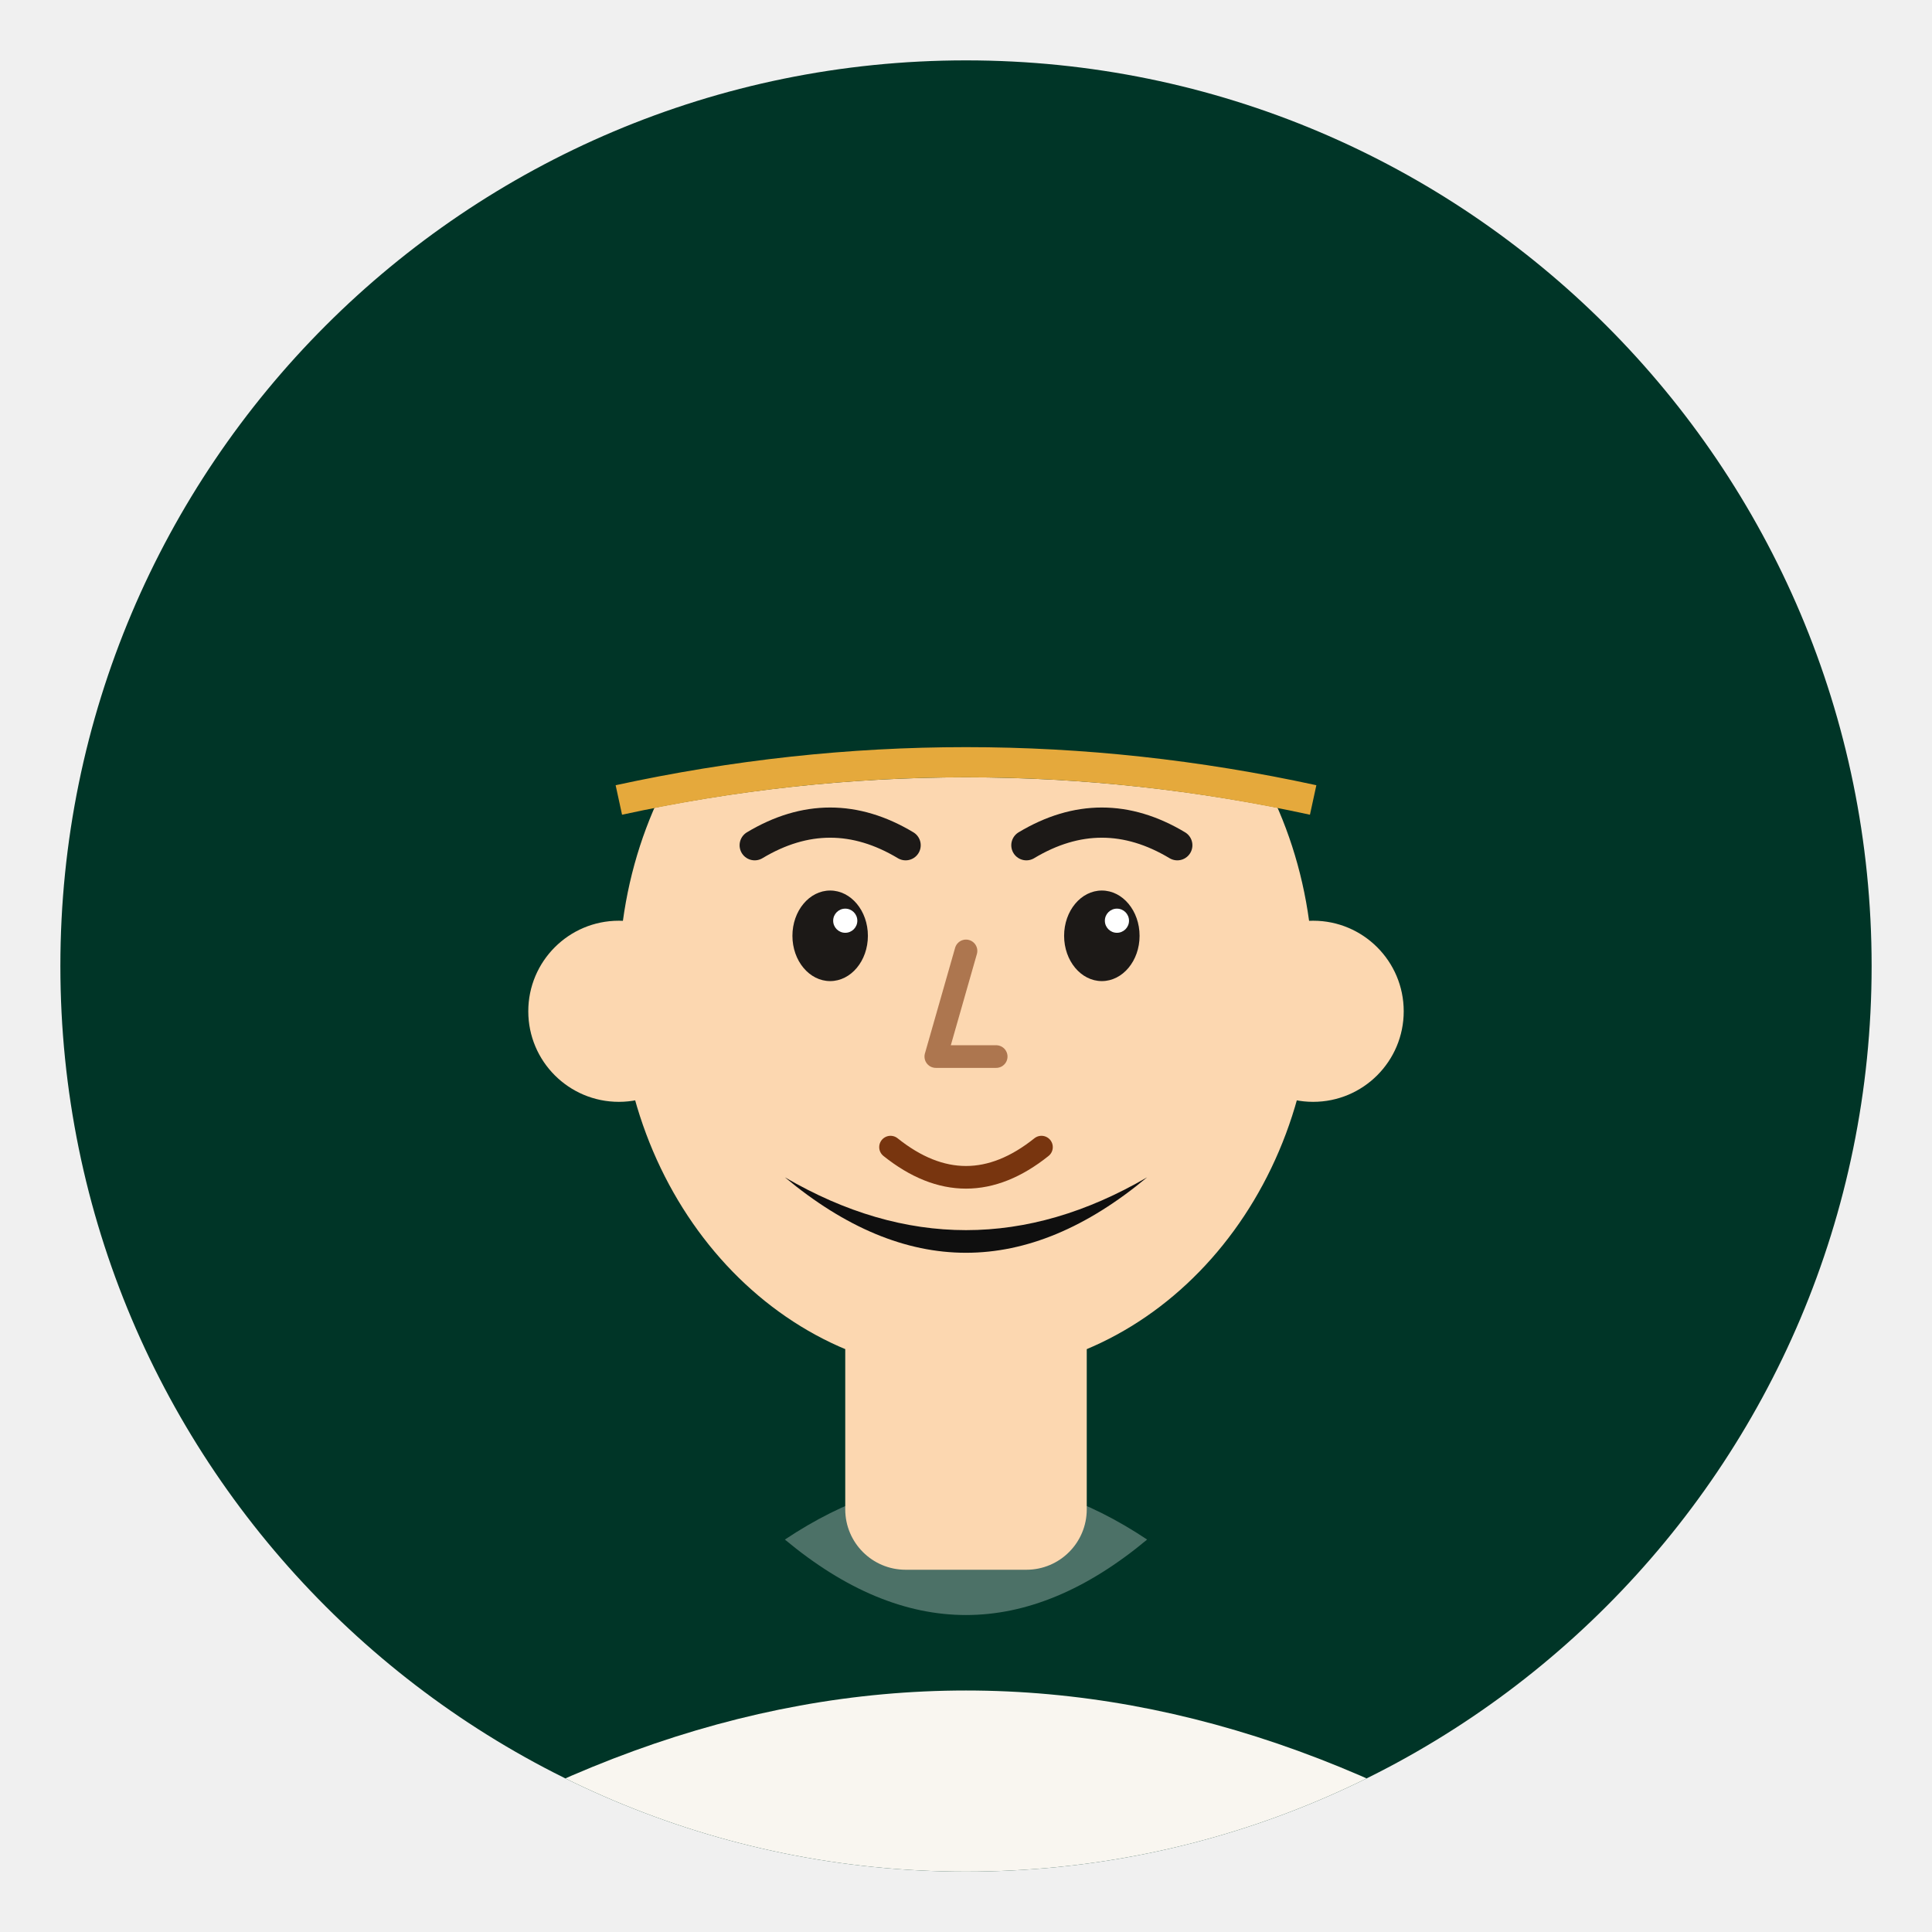
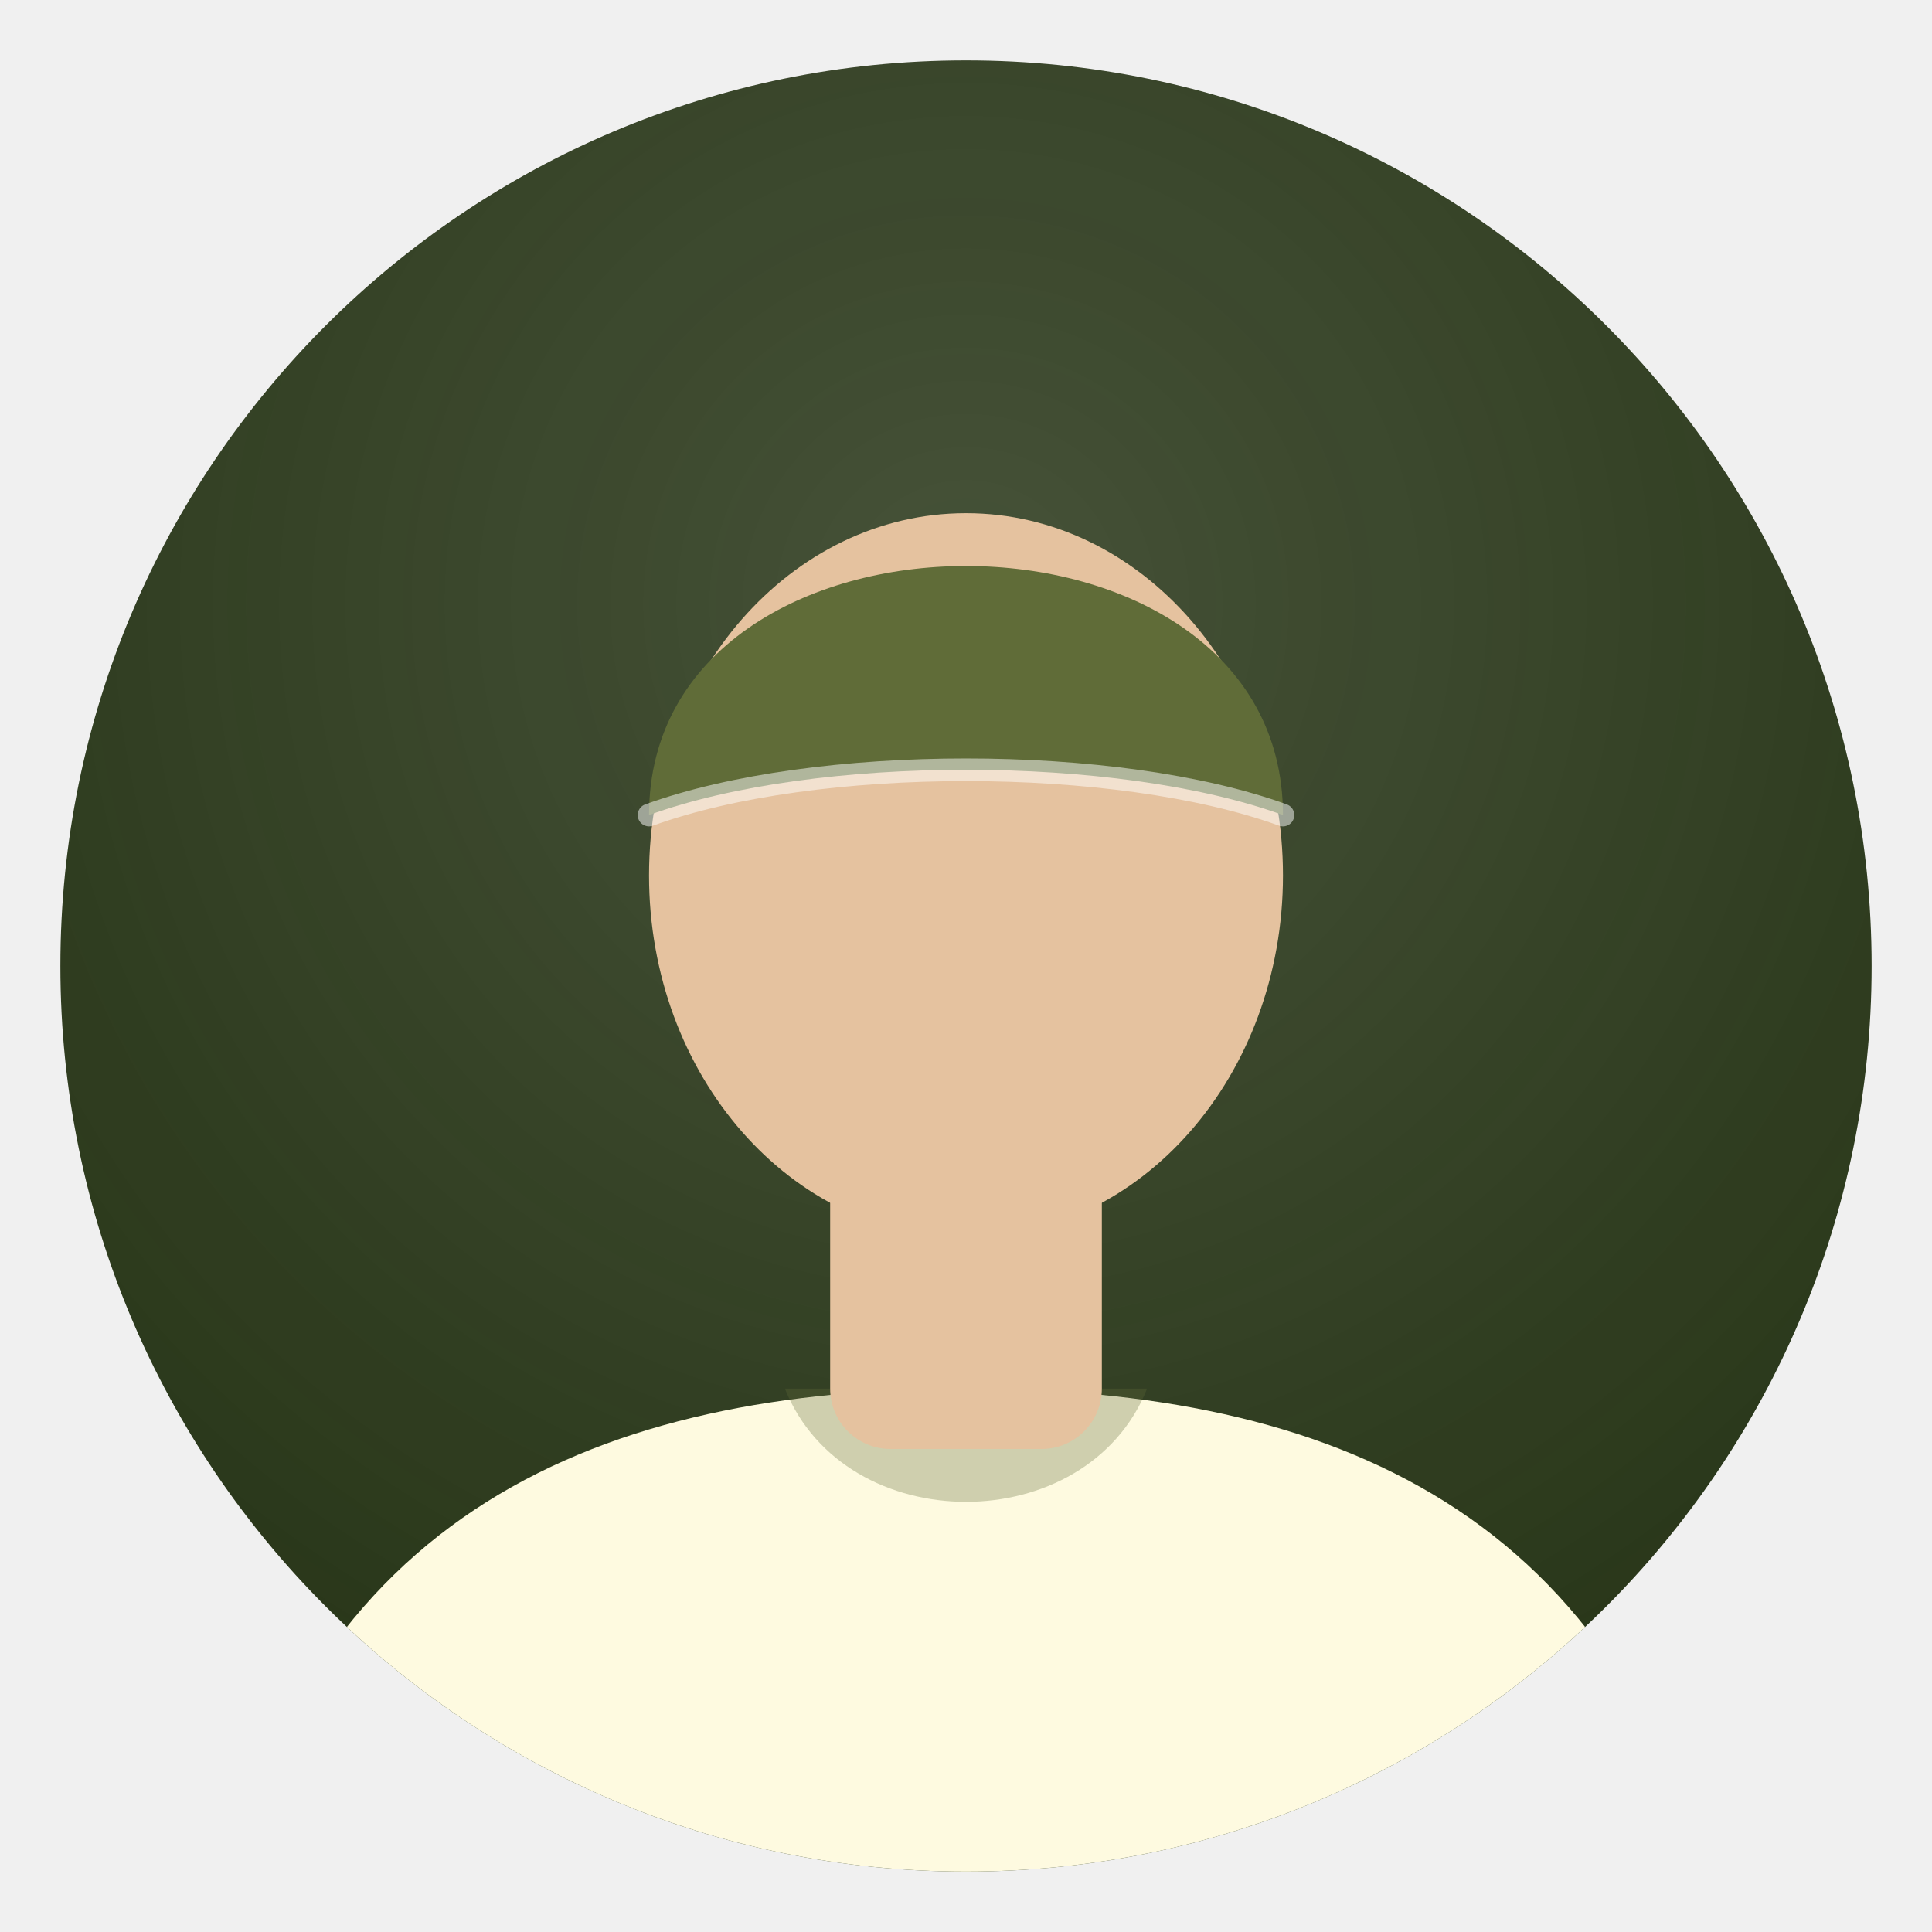
<svg xmlns="http://www.w3.org/2000/svg" viewBox="0 0 128 128" width="128" height="128">
  <defs>
-     <clipPath id="circleClip_m5">
+     <clipPath id="clip_m5">
      <circle cx="64" cy="64" r="60" />
    </clipPath>
+     <radialGradient id="grad_m5" cx="50%" cy="30%" r="70%">
+       <stop offset="0%" stop-color="#283618" stop-opacity="0.85" />
+       <stop offset="100%" stop-color="#283618" />
+     </radialGradient>
  </defs>
-   <circle cx="64" cy="64" r="60" fill="#003527" />
-   <g clip-path="url(#circleClip_m5)">
-     <path d="M20 128 Q64 96 108 128 L108 128 L20 128 Z" fill="#F9F6F0" />
-     <path d="M52 102 Q64 112 76 102 Q64 94 52 102 Z" fill="#FFFFFF" opacity="0.3" />
-     <rect x="56" y="80" width="16" height="24" rx="4" fill="#FCD7B0" />
-     <circle cx="41" cy="67" r="6" fill="#FCD7B0" />
-     <circle cx="87" cy="67" r="6" fill="#FCD7B0" />
-     <ellipse cx="64" cy="65" rx="23" ry="26" fill="#FCD7B0" />
-     <ellipse cx="55" cy="62" rx="2.5" ry="3" fill="#1C1917" />
-     <ellipse cx="73" cy="62" rx="2.5" ry="3" fill="#1C1917" />
-     <circle cx="56" cy="61" r="0.8" fill="#FFFFFF" />
-     <circle cx="74" cy="61" r="0.8" fill="#FFFFFF" />
-     <path d="M50 56 Q55 53 60 56" stroke="#1C1917" stroke-width="2" stroke-linecap="round" fill="none" />
-     <path d="M68 56 Q73 53 78 56" stroke="#1C1917" stroke-width="2" stroke-linecap="round" fill="none" />
-     <path d="M64 63 L62 70 L66 70" stroke="#78350F" stroke-width="1.5" stroke-linecap="round" stroke-linejoin="round" fill="none" opacity="0.6" />
-     <path d="M59 76 Q64 80 69 76" stroke="#78350F" stroke-width="1.5" stroke-linecap="round" fill="none" />
-     <path d="M52 78 Q64 88 76 78 Q64 85 52 78 Z" fill="#0F0F0F" />
-     <path d="M41 54 Q41 33 64 33 Q87 33 87 54 Q64 49 41 54 Z" fill="#003527" />
-     <path d="M41 53 Q64 48 87 53" stroke="#E5A93C" stroke-width="2" fill="none" />
+   <circle cx="64" cy="64" r="60" fill="url(#grad_m5)" />
+   <g clip-path="url(#clip_m5)">
+     <path d="M14 128 C20 100, 40 92, 64 92 C88 92, 108 100, 114 128 Z" fill="#FEFAE0" />
+     <path d="M52 92 C56 102, 72 102, 76 92 Z" fill="#606C38" opacity="0.3" />
+     <rect x="55" y="74" width="18" height="22" rx="4" fill="#E5C29F" />
+     <ellipse cx="64" cy="58" rx="21" ry="24" fill="#E5C29F" />
+     <path d="M43 54 C43 32, 85 32, 85 54 C74 50, 54 50, 43 54 Z" fill="#606C38" />
+     <path d="M43 54 C54 50, 74 50, 85 54" stroke="#FFFFFF" stroke-width="1.5" stroke-linecap="round" fill="none" opacity="0.5" />
  </g>
</svg>
